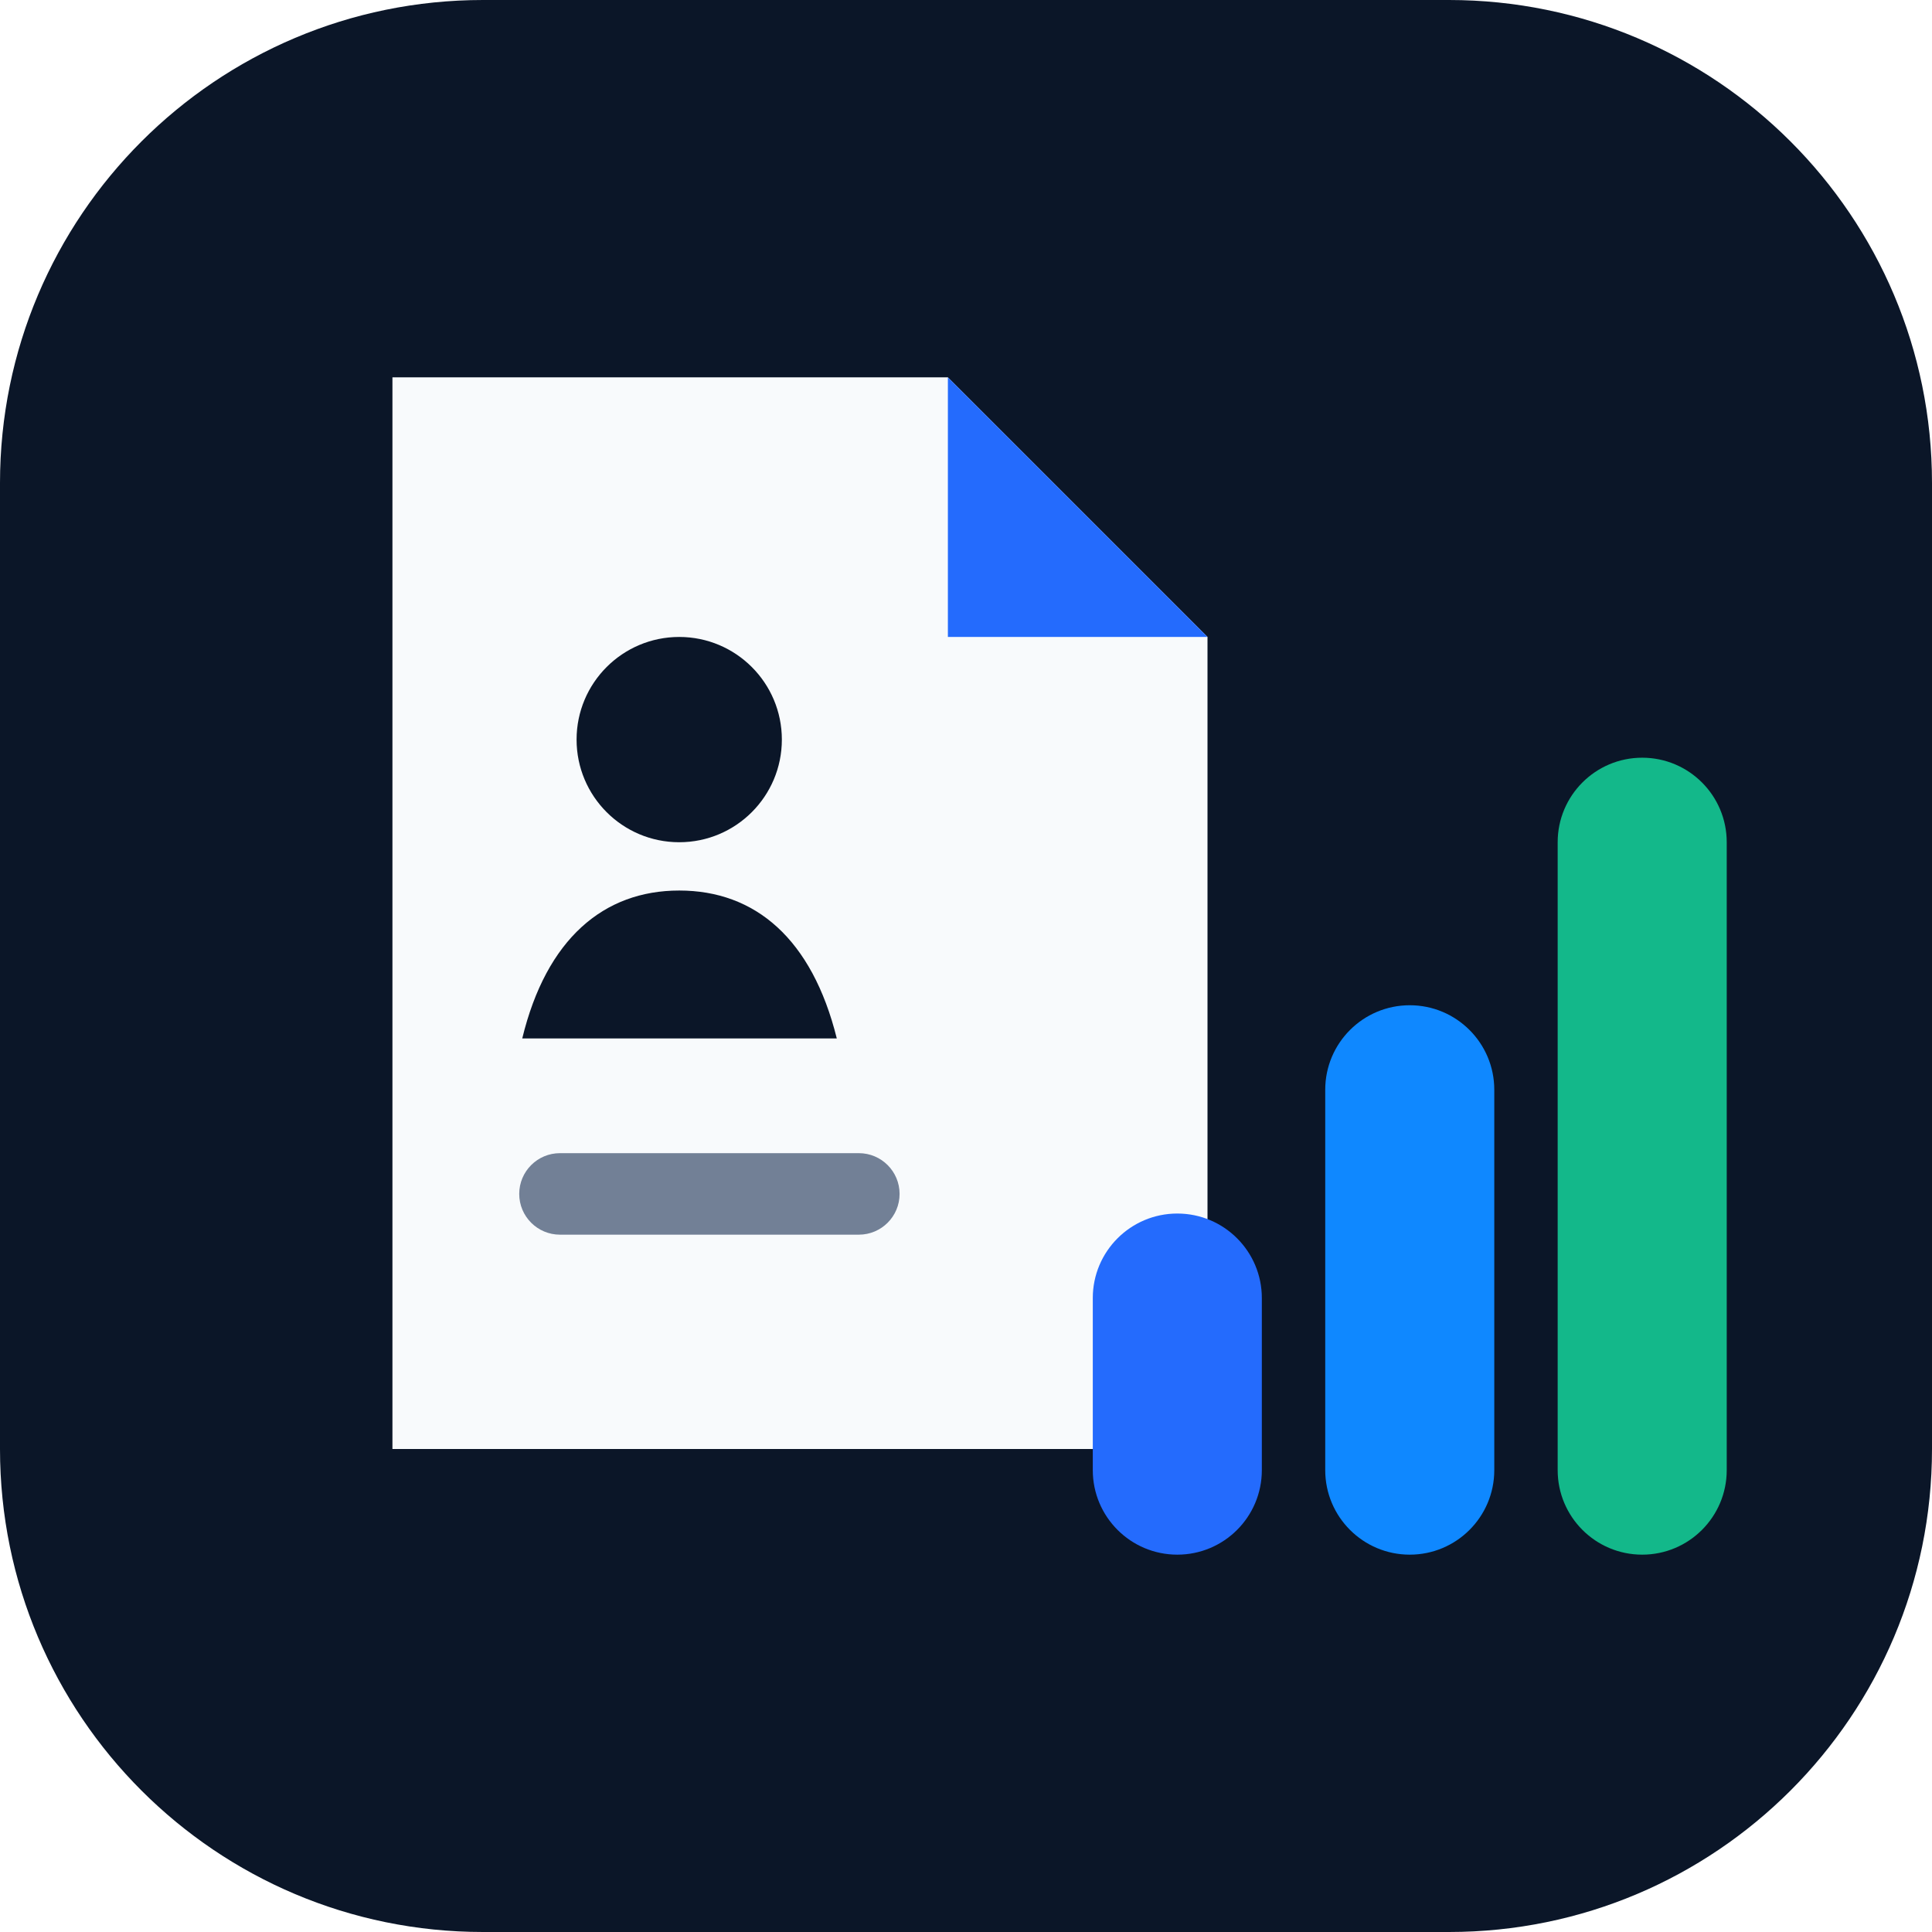
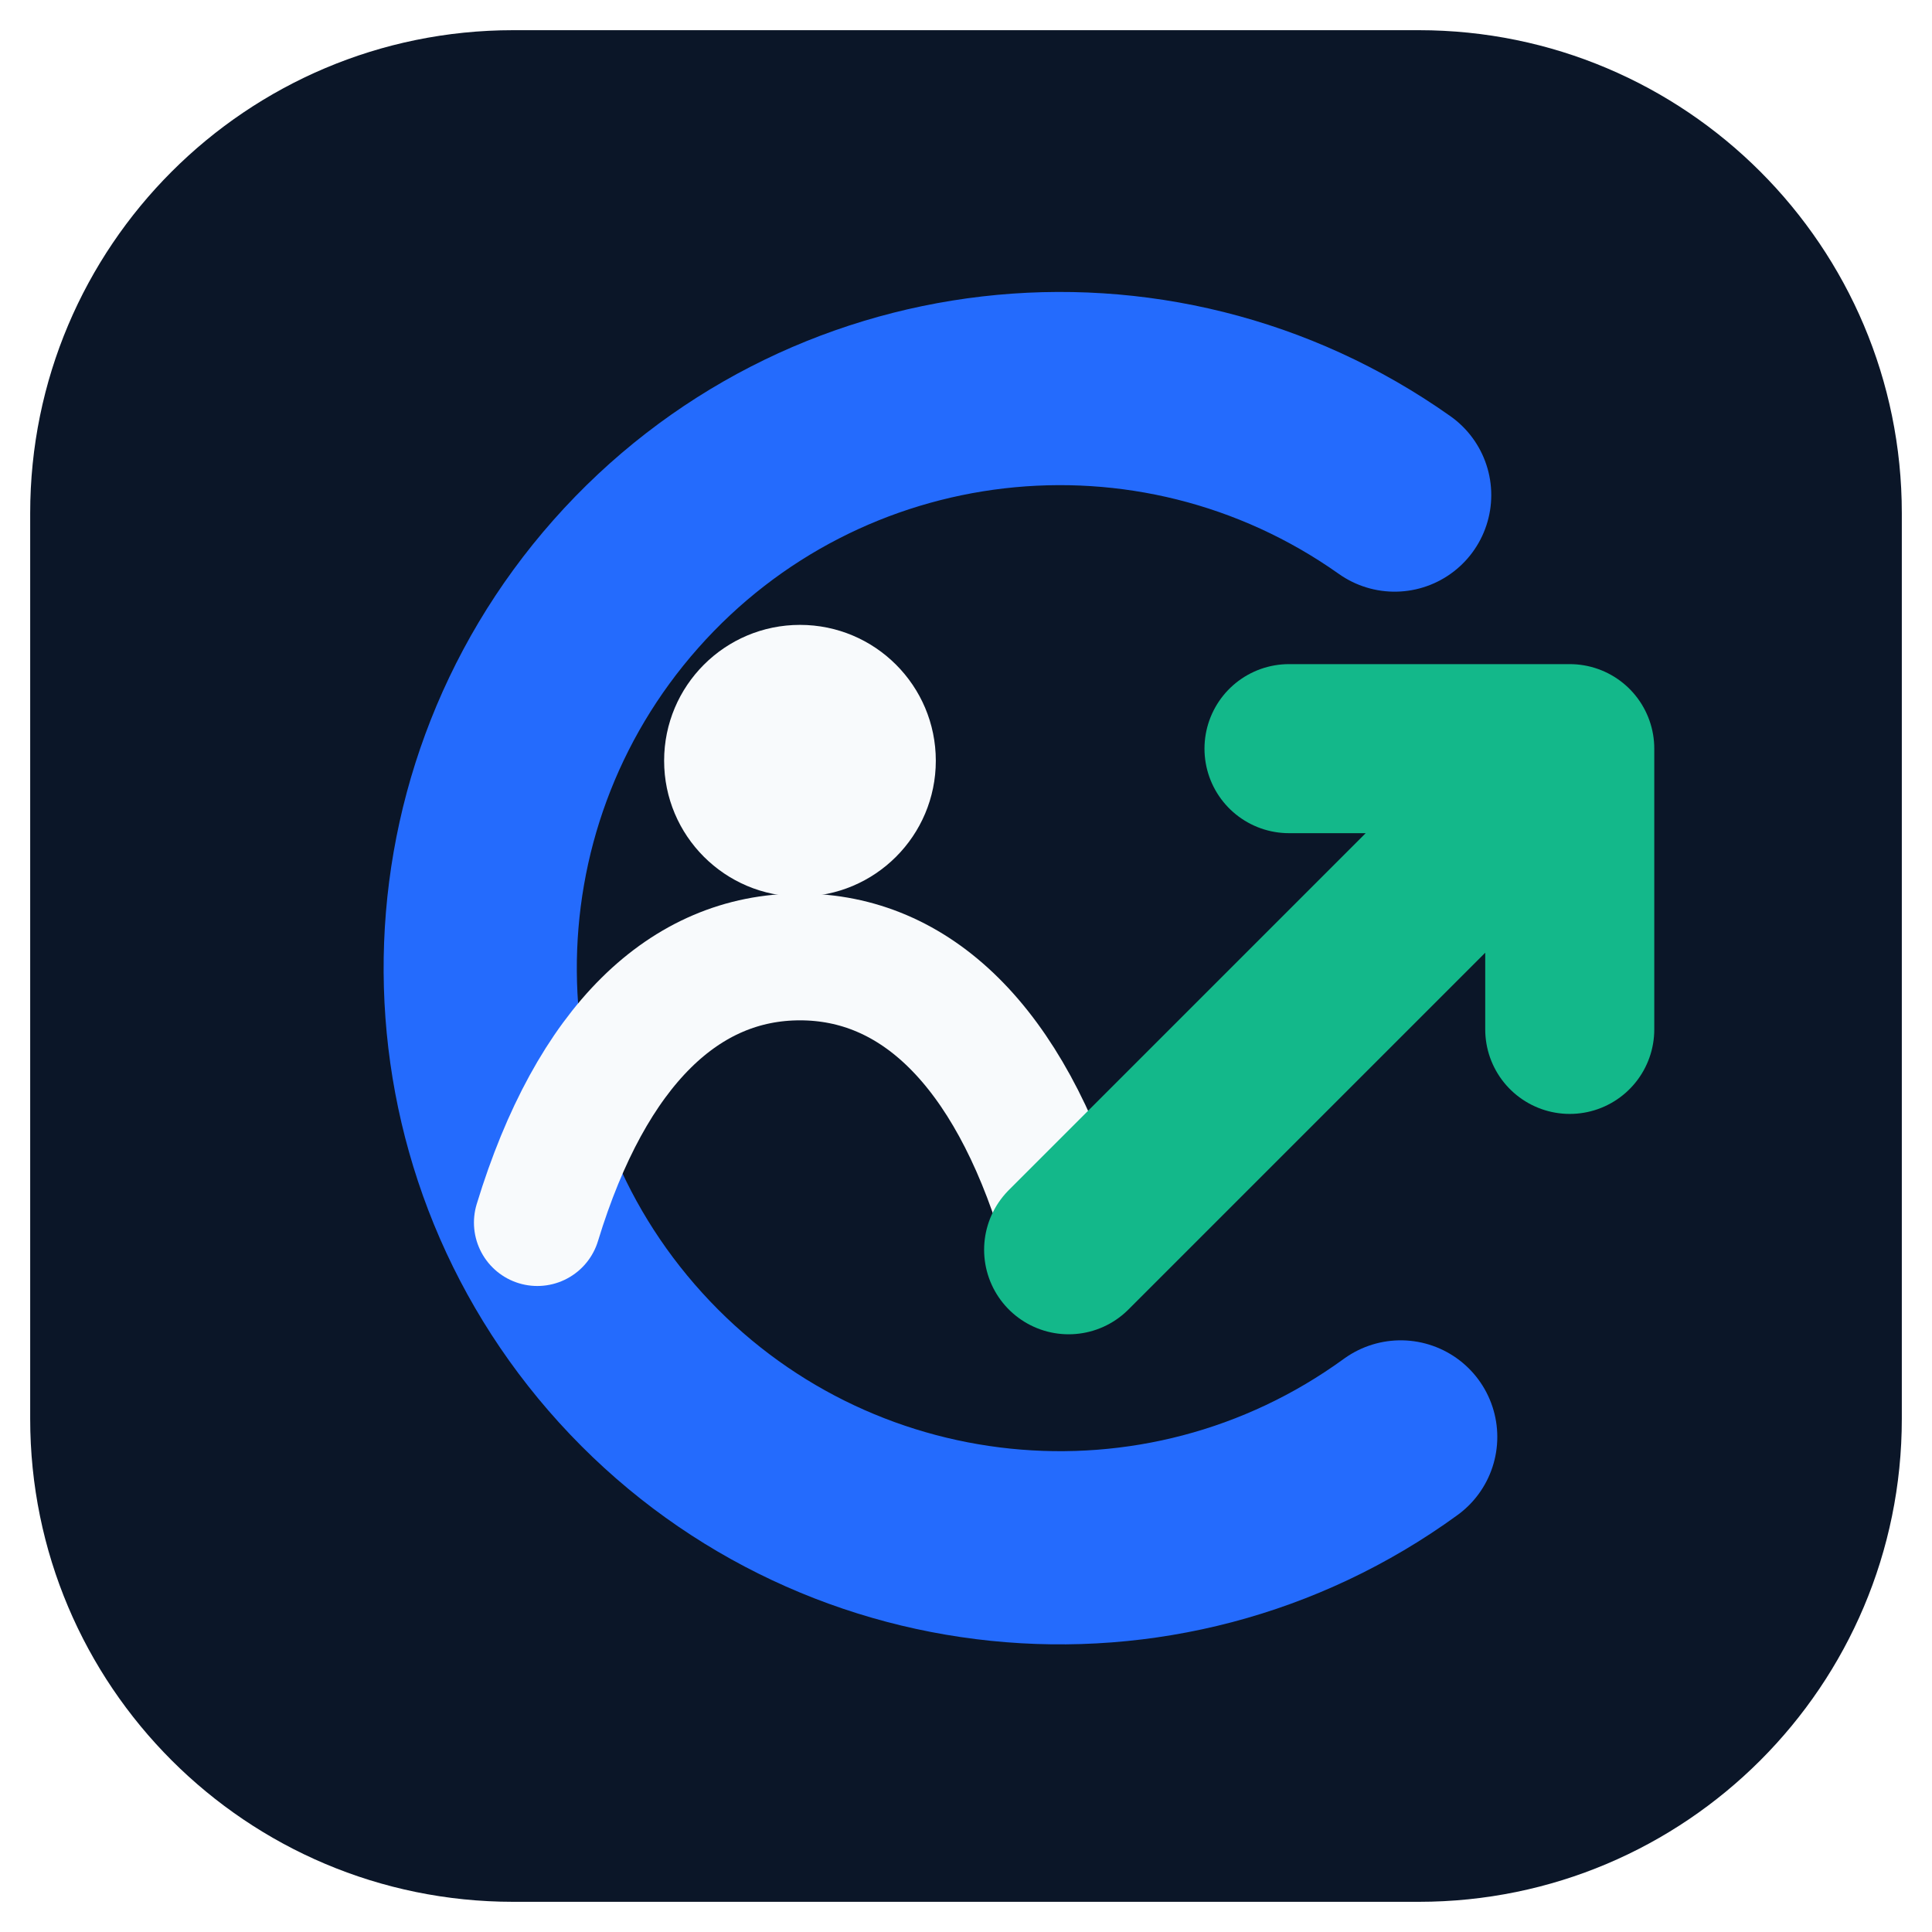
<svg xmlns="http://www.w3.org/2000/svg" width="512" height="512" viewBox="0 0 32 32" fill="none">
-   <rect width="32" height="32" rx="8" fill="#0B1628" />
-   <path d="M6.5 6.25h9.2l4.3 4.3V24H6.5V6.25Z" fill="#F8FAFC" />
-   <path d="M15.7 6.25v4.3H20l-4.3-4.3Z" fill="#246BFD" />
-   <circle cx="11.25" cy="12.25" r="1.7" fill="#0B1628" />
-   <path d="M8.65 17.2c.4-1.65 1.35-2.45 2.6-2.45 1.26 0 2.2.8 2.61 2.45H8.65Z" fill="#0B1628" />
-   <rect x="8.6" y="19.1" width="6.3" height="1.35" rx=".675" fill="#728096" />
-   <rect x="18.1" y="20.1" width="2.8" height="5.65" rx="1.4" fill="#246BFD" />
-   <rect x="21.95" y="16.65" width="2.8" height="9.1" rx="1.4" fill="#0F88FF" />
-   <rect x="25.8" y="12.55" width="2.8" height="13.2" rx="1.4" fill="#13B88A" />
+   <rect x="0.5" y="0.5" width="31" height="31" rx="8" fill="#0B1628" />
+   <path d="M23.1 8.2A9.6 9.6 0 1 0 23.2 23.8" stroke="#246BFD" stroke-width="3.2" stroke-linecap="round" />
+   <circle cx="13.25" cy="12.6" r="2.25" fill="#F8FAFC" />
+   <path d="M8.9 20.25c.9-2.95 2.45-4.4 4.35-4.4s3.45 1.45 4.35 4.4" stroke="#F8FAFC" stroke-width="2.1" stroke-linecap="round" />
+   <path d="M17.7 20.7 26 12.4M21.35 12.4H26v4.65" stroke="#13B88A" stroke-width="2.8" stroke-linecap="round" stroke-linejoin="round" />
</svg>
